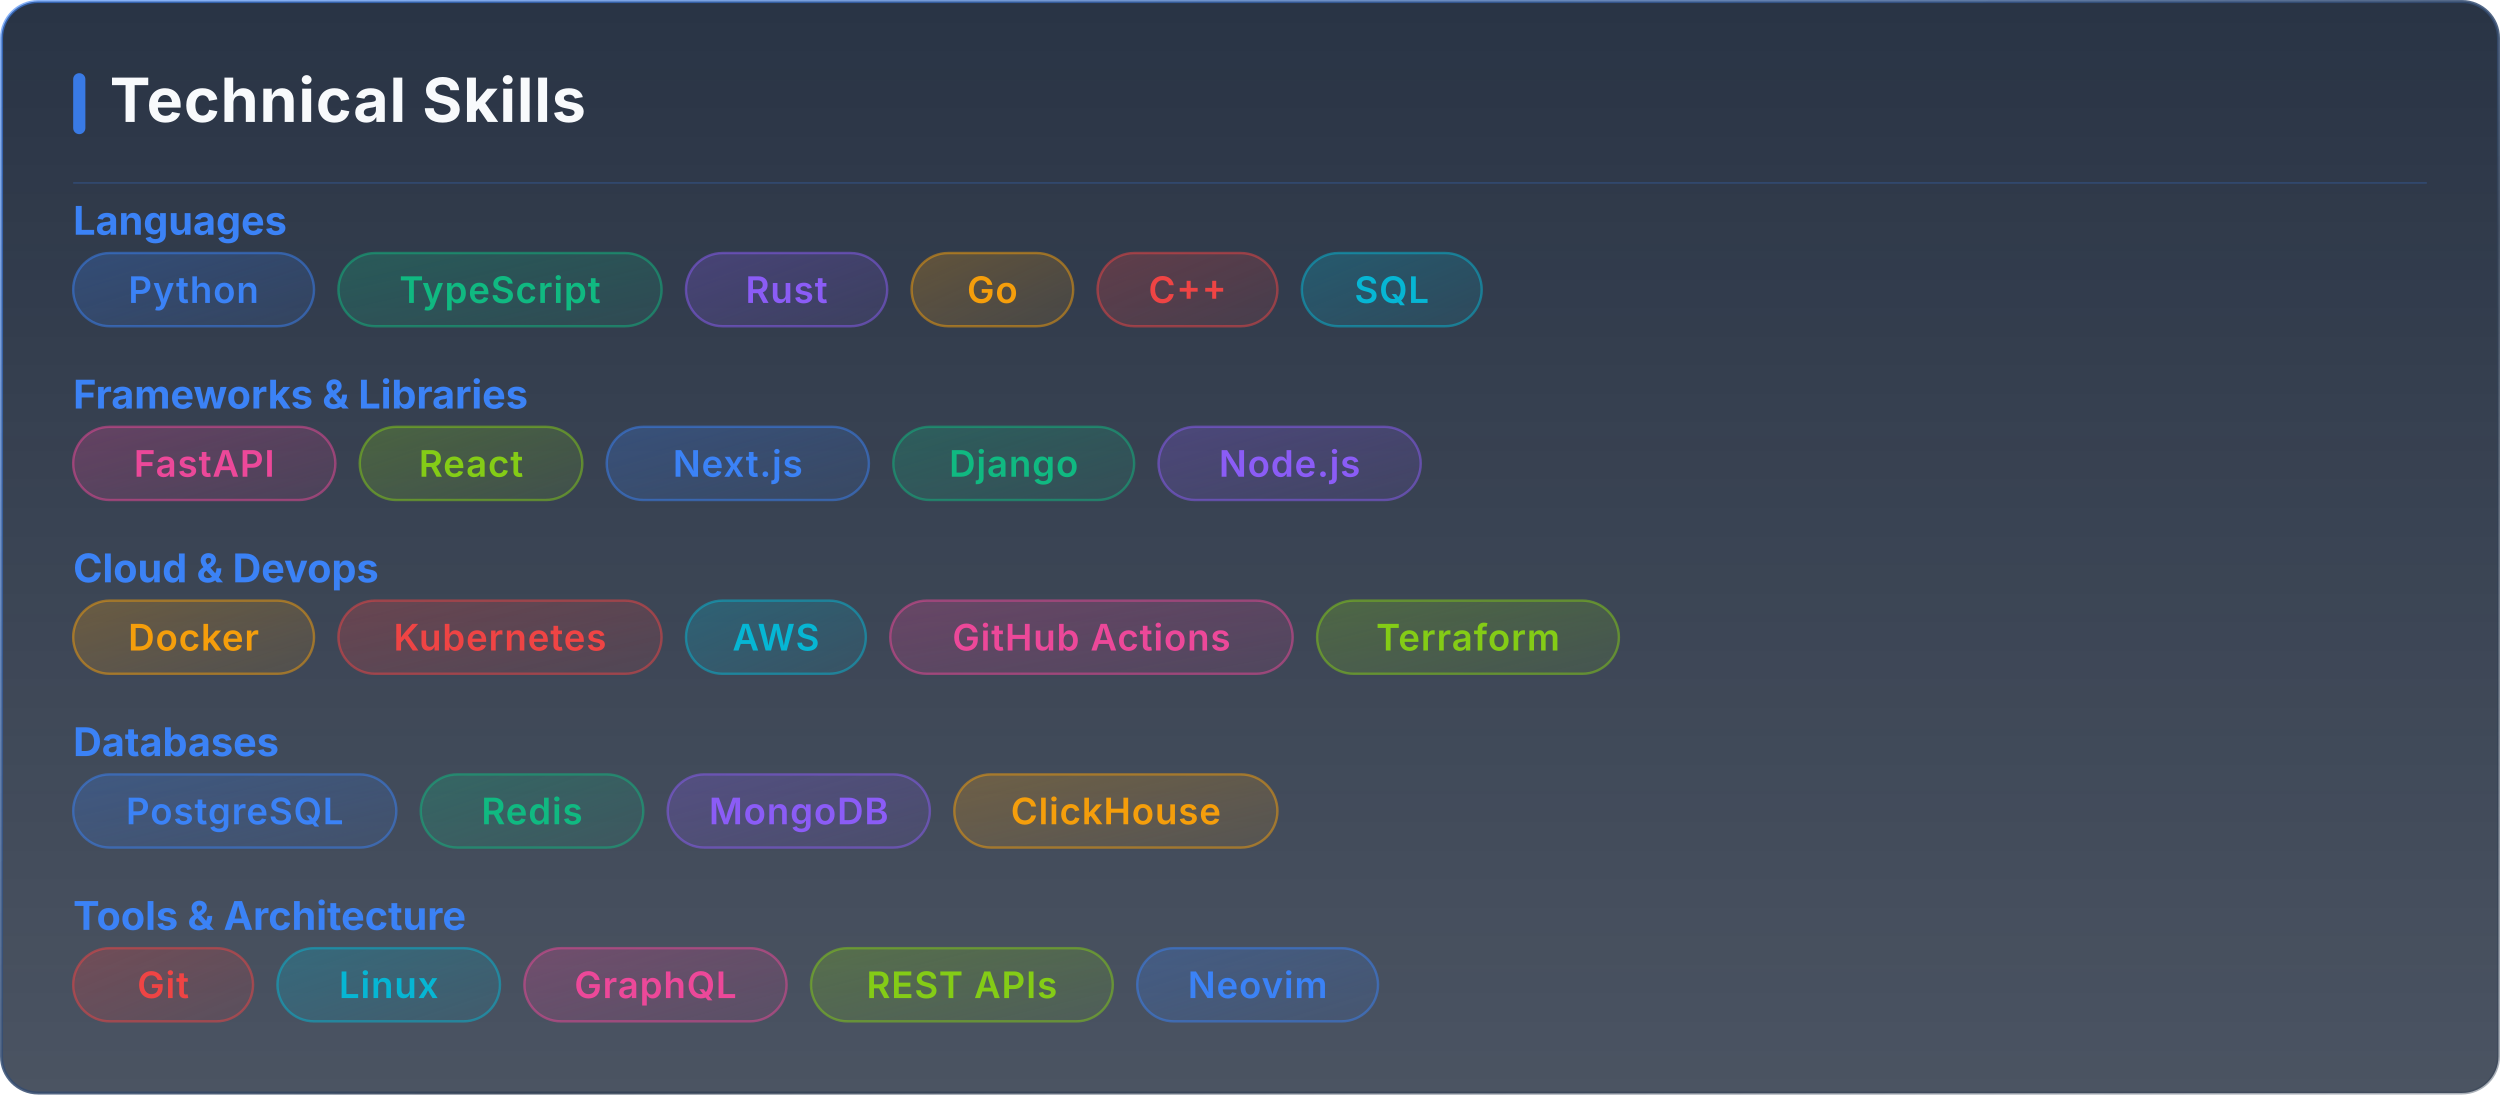
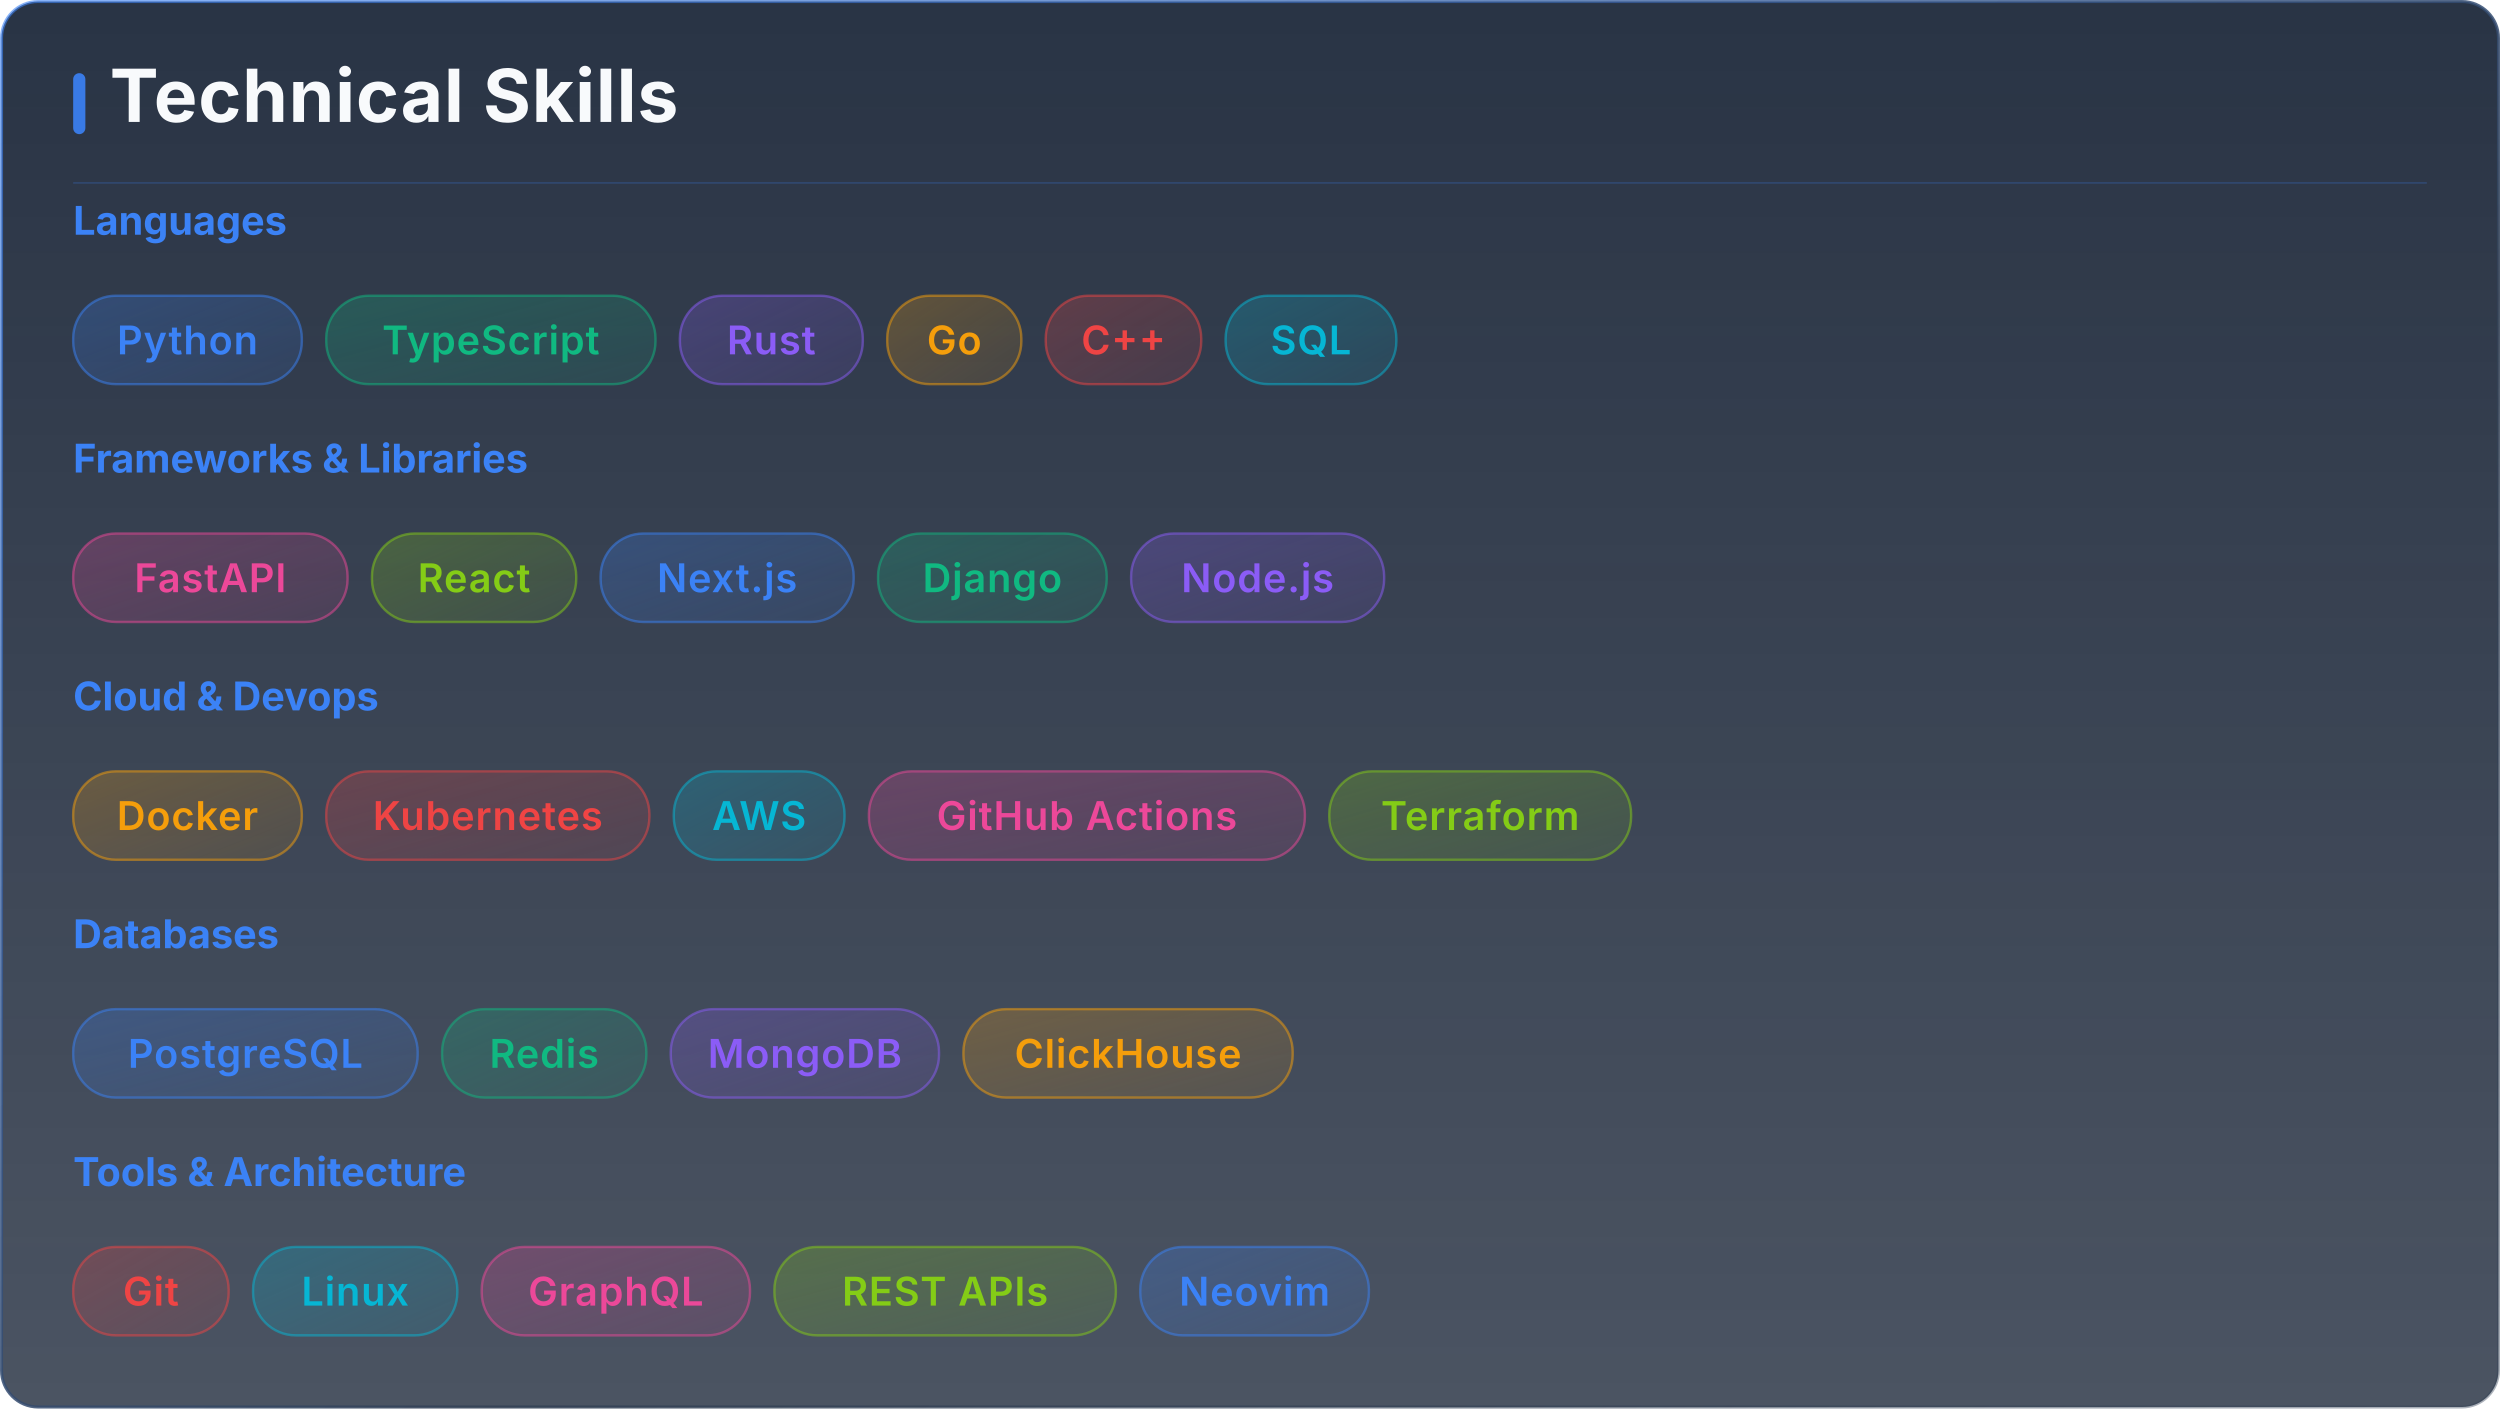
- <svg xmlns="http://www.w3.org/2000/svg" width="820" height="359" viewBox="0 0 820 359" role="img">
+ <svg xmlns="http://www.w3.org/2000/svg" width="820" height="462" viewBox="0 0 820 462" role="img">
  <defs>
    <linearGradient id="pf-progress-grad" x1="0%" y1="0%" x2="100%" y2="0%">
      <stop offset="0%" stop-color="#3B82F6" stop-opacity="0.75" />
      <stop offset="70%" stop-color="#3B82F6" />
      <stop offset="100%" stop-color="#EC4899" stop-opacity="0.9" />
    </linearGradient>
    <linearGradient id="pf-card-border" x1="0%" y1="0%" x2="100%" y2="100%">
      <stop offset="0%" stop-color="#3B82F6" stop-opacity="0.6" />
      <stop offset="60%" stop-color="#334155" stop-opacity="0.9" />
      <stop offset="100%" stop-color="#334155" stop-opacity="0.4" />
    </linearGradient>
    <linearGradient id="pf-card-bg" x1="0%" y1="0%" x2="0%" y2="100%">
      <stop offset="0%" stop-color="#1E293B" stop-opacity="0.95" />
      <stop offset="100%" stop-color="#1E293B" stop-opacity="0.8" />
    </linearGradient>
-     <linearGradient id="pf-card-gradient" x1="0%" y1="0%" x2="100%" y2="0%">
-       <stop offset="0%" stop-color="#3b0918" />
-       <stop offset="50%" stop-color="#1e1333" />
-       <stop offset="100%" stop-color="#091629" />
+     <linearGradient id="pf-card-gradient" x1="0%" y1="0%" x2="100%" y2="100%">
+       <stop offset="0%" stop-color="#1E293B" />
+       <stop offset="50%" stop-color="#0F172A" />
+       <stop offset="100%" stop-color="#1E293B" />
    </linearGradient>
    <linearGradient id="pf-track-bg" x1="0%" y1="0%" x2="100%" y2="0%">
      <stop offset="0%" stop-color="#94A3B8" stop-opacity="0.15" />
      <stop offset="100%" stop-color="#94A3B8" stop-opacity="0.08" />
    </linearGradient>
    <linearGradient id="pf-badge-0" x1="0%" y1="0%" x2="100%" y2="100%">
      <stop offset="0%" stop-color="#3B82F6" stop-opacity="0.25" />
      <stop offset="100%" stop-color="#3B82F6" stop-opacity="0.1" />
    </linearGradient>
    <linearGradient id="pf-badge-1" x1="0%" y1="0%" x2="100%" y2="100%">
      <stop offset="0%" stop-color="#10B981" stop-opacity="0.25" />
      <stop offset="100%" stop-color="#10B981" stop-opacity="0.1" />
    </linearGradient>
    <linearGradient id="pf-badge-2" x1="0%" y1="0%" x2="100%" y2="100%">
      <stop offset="0%" stop-color="#8B5CF6" stop-opacity="0.25" />
      <stop offset="100%" stop-color="#8B5CF6" stop-opacity="0.1" />
    </linearGradient>
    <linearGradient id="pf-badge-3" x1="0%" y1="0%" x2="100%" y2="100%">
      <stop offset="0%" stop-color="#F59E0B" stop-opacity="0.25" />
      <stop offset="100%" stop-color="#F59E0B" stop-opacity="0.1" />
    </linearGradient>
    <linearGradient id="pf-badge-4" x1="0%" y1="0%" x2="100%" y2="100%">
      <stop offset="0%" stop-color="#EF4444" stop-opacity="0.25" />
      <stop offset="100%" stop-color="#EF4444" stop-opacity="0.1" />
    </linearGradient>
    <linearGradient id="pf-badge-5" x1="0%" y1="0%" x2="100%" y2="100%">
      <stop offset="0%" stop-color="#06B6D4" stop-opacity="0.25" />
      <stop offset="100%" stop-color="#06B6D4" stop-opacity="0.1" />
    </linearGradient>
    <linearGradient id="pf-badge-6" x1="0%" y1="0%" x2="100%" y2="100%">
      <stop offset="0%" stop-color="#EC4899" stop-opacity="0.25" />
      <stop offset="100%" stop-color="#EC4899" stop-opacity="0.1" />
    </linearGradient>
    <linearGradient id="pf-badge-7" x1="0%" y1="0%" x2="100%" y2="100%">
      <stop offset="0%" stop-color="#84CC16" stop-opacity="0.25" />
      <stop offset="100%" stop-color="#84CC16" stop-opacity="0.1" />
    </linearGradient>
  </defs>
-   <svg x="0" y="0" width="820" height="359" viewBox="0 0 820 359" fill="none" role="group">
-     <rect x="0.5" y="0.5" width="819" height="358" fill="url(#pf-card-bg)" stroke="url(#pf-card-border)" stroke-width="1" rx="12" />
-     <rect x="24" y="24" width="4" height="20" rx="2" fill="#3B82F6" opacity="0.9" />
-     <text x="36" y="40" font-family="Inter, sans-serif" font-size="20" font-weight="700" fill="#F8FAFC" letter-spacing="0.3">Technical Skills</text>
-     <line x1="24" y1="60" x2="796" y2="60" stroke="#3B82F6" stroke-width="0.5" stroke-opacity="0.25" />
-     <text x="24" y="77" font-family="Inter, sans-serif" font-size="13" font-weight="700" fill="#3B82F6">Languages</text>
-     <g role="term">
-       <rect x="24" y="83" width="79" height="24" rx="12" fill="url(#pf-badge-0)" stroke="#3B82F6" stroke-width="0.8" stroke-opacity="0.5" />
-       <text x="63.5" y="95.0" font-family="Inter, sans-serif" font-size="12" fill="#3B82F6" text-anchor="middle" dominant-baseline="central" font-weight="600" letter-spacing="0.3">Python</text>
-     </g>
-     <g role="term">
-       <rect x="111" y="83" width="106" height="24" rx="12" fill="url(#pf-badge-1)" stroke="#10B981" stroke-width="0.8" stroke-opacity="0.5" />
-       <text x="164.0" y="95.0" font-family="Inter, sans-serif" font-size="12" fill="#10B981" text-anchor="middle" dominant-baseline="central" font-weight="600" letter-spacing="0.3">TypeScript</text>
-     </g>
-     <g role="term">
-       <rect x="225" y="83" width="66" height="24" rx="12" fill="url(#pf-badge-2)" stroke="#8B5CF6" stroke-width="0.8" stroke-opacity="0.5" />
-       <text x="258.0" y="95.0" font-family="Inter, sans-serif" font-size="12" fill="#8B5CF6" text-anchor="middle" dominant-baseline="central" font-weight="600" letter-spacing="0.3">Rust</text>
-     </g>
-     <g role="term">
-       <rect x="299" y="83" width="53" height="24" rx="12" fill="url(#pf-badge-3)" stroke="#F59E0B" stroke-width="0.8" stroke-opacity="0.5" />
-       <text x="325.5" y="95.0" font-family="Inter, sans-serif" font-size="12" fill="#F59E0B" text-anchor="middle" dominant-baseline="central" font-weight="600" letter-spacing="0.3">Go</text>
-     </g>
-     <g role="term">
-       <rect x="360" y="83" width="59" height="24" rx="12" fill="url(#pf-badge-4)" stroke="#EF4444" stroke-width="0.8" stroke-opacity="0.5" />
-       <text x="389.5" y="95.0" font-family="Inter, sans-serif" font-size="12" fill="#EF4444" text-anchor="middle" dominant-baseline="central" font-weight="600" letter-spacing="0.3">C++</text>
-     </g>
-     <g role="term">
-       <rect x="427" y="83" width="59" height="24" rx="12" fill="url(#pf-badge-5)" stroke="#06B6D4" stroke-width="0.8" stroke-opacity="0.5" />
-       <text x="456.5" y="95.0" font-family="Inter, sans-serif" font-size="12" fill="#06B6D4" text-anchor="middle" dominant-baseline="central" font-weight="600" letter-spacing="0.3">SQL</text>
-     </g>
-     <text x="24" y="134" font-family="Inter, sans-serif" font-size="13" font-weight="700" fill="#3B82F6">Frameworks &amp; Libraries</text>
-     <g role="term">
-       <rect x="24" y="140" width="86" height="24" rx="12" fill="url(#pf-badge-6)" stroke="#EC4899" stroke-width="0.8" stroke-opacity="0.5" />
-       <text x="67.0" y="152.0" font-family="Inter, sans-serif" font-size="12" fill="#EC4899" text-anchor="middle" dominant-baseline="central" font-weight="600" letter-spacing="0.3">FastAPI</text>
-     </g>
-     <g role="term">
-       <rect x="118" y="140" width="73" height="24" rx="12" fill="url(#pf-badge-7)" stroke="#84CC16" stroke-width="0.8" stroke-opacity="0.5" />
-       <text x="154.5" y="152.0" font-family="Inter, sans-serif" font-size="12" fill="#84CC16" text-anchor="middle" dominant-baseline="central" font-weight="600" letter-spacing="0.3">React</text>
-     </g>
-     <g role="term">
-       <rect x="199" y="140" width="86" height="24" rx="12" fill="url(#pf-badge-0)" stroke="#3B82F6" stroke-width="0.8" stroke-opacity="0.5" />
-       <text x="242.0" y="152.0" font-family="Inter, sans-serif" font-size="12" fill="#3B82F6" text-anchor="middle" dominant-baseline="central" font-weight="600" letter-spacing="0.3">Next.js</text>
-     </g>
-     <g role="term">
-       <rect x="293" y="140" width="79" height="24" rx="12" fill="url(#pf-badge-1)" stroke="#10B981" stroke-width="0.8" stroke-opacity="0.5" />
-       <text x="332.5" y="152.0" font-family="Inter, sans-serif" font-size="12" fill="#10B981" text-anchor="middle" dominant-baseline="central" font-weight="600" letter-spacing="0.3">Django</text>
-     </g>
-     <g role="term">
-       <rect x="380" y="140" width="86" height="24" rx="12" fill="url(#pf-badge-2)" stroke="#8B5CF6" stroke-width="0.8" stroke-opacity="0.5" />
-       <text x="423.0" y="152.0" font-family="Inter, sans-serif" font-size="12" fill="#8B5CF6" text-anchor="middle" dominant-baseline="central" font-weight="600" letter-spacing="0.3">Node.js</text>
-     </g>
-     <text x="24" y="191" font-family="Inter, sans-serif" font-size="13" font-weight="700" fill="#3B82F6">Cloud &amp; Devops</text>
-     <g role="term">
-       <rect x="24" y="197" width="79" height="24" rx="12" fill="url(#pf-badge-3)" stroke="#F59E0B" stroke-width="0.8" stroke-opacity="0.5" />
-       <text x="63.5" y="209.0" font-family="Inter, sans-serif" font-size="12" fill="#F59E0B" text-anchor="middle" dominant-baseline="central" font-weight="600" letter-spacing="0.3">Docker</text>
-     </g>
-     <g role="term">
-       <rect x="111" y="197" width="106" height="24" rx="12" fill="url(#pf-badge-4)" stroke="#EF4444" stroke-width="0.8" stroke-opacity="0.5" />
-       <text x="164.0" y="209.0" font-family="Inter, sans-serif" font-size="12" fill="#EF4444" text-anchor="middle" dominant-baseline="central" font-weight="600" letter-spacing="0.3">Kubernetes</text>
-     </g>
-     <g role="term">
-       <rect x="225" y="197" width="59" height="24" rx="12" fill="url(#pf-badge-5)" stroke="#06B6D4" stroke-width="0.8" stroke-opacity="0.5" />
-       <text x="254.5" y="209.0" font-family="Inter, sans-serif" font-size="12" fill="#06B6D4" text-anchor="middle" dominant-baseline="central" font-weight="600" letter-spacing="0.3">AWS</text>
-     </g>
-     <g role="term">
-       <rect x="292" y="197" width="132" height="24" rx="12" fill="url(#pf-badge-6)" stroke="#EC4899" stroke-width="0.8" stroke-opacity="0.5" />
-       <text x="358.0" y="209.0" font-family="Inter, sans-serif" font-size="12" fill="#EC4899" text-anchor="middle" dominant-baseline="central" font-weight="600" letter-spacing="0.3">GitHub Actions</text>
-     </g>
-     <g role="term">
-       <rect x="432" y="197" width="99" height="24" rx="12" fill="url(#pf-badge-7)" stroke="#84CC16" stroke-width="0.8" stroke-opacity="0.5" />
-       <text x="481.5" y="209.0" font-family="Inter, sans-serif" font-size="12" fill="#84CC16" text-anchor="middle" dominant-baseline="central" font-weight="600" letter-spacing="0.3">Terraform</text>
-     </g>
-     <text x="24" y="248" font-family="Inter, sans-serif" font-size="13" font-weight="700" fill="#3B82F6">Databases</text>
-     <g role="term">
-       <rect x="24" y="254" width="106" height="24" rx="12" fill="url(#pf-badge-0)" stroke="#3B82F6" stroke-width="0.8" stroke-opacity="0.5" />
-       <text x="77.0" y="266.0" font-family="Inter, sans-serif" font-size="12" fill="#3B82F6" text-anchor="middle" dominant-baseline="central" font-weight="600" letter-spacing="0.3">PostgreSQL</text>
-     </g>
-     <g role="term">
-       <rect x="138" y="254" width="73" height="24" rx="12" fill="url(#pf-badge-1)" stroke="#10B981" stroke-width="0.8" stroke-opacity="0.5" />
-       <text x="174.5" y="266.0" font-family="Inter, sans-serif" font-size="12" fill="#10B981" text-anchor="middle" dominant-baseline="central" font-weight="600" letter-spacing="0.3">Redis</text>
-     </g>
-     <g role="term">
-       <rect x="219" y="254" width="86" height="24" rx="12" fill="url(#pf-badge-2)" stroke="#8B5CF6" stroke-width="0.8" stroke-opacity="0.5" />
-       <text x="262.0" y="266.0" font-family="Inter, sans-serif" font-size="12" fill="#8B5CF6" text-anchor="middle" dominant-baseline="central" font-weight="600" letter-spacing="0.3">MongoDB</text>
-     </g>
-     <g role="term">
-       <rect x="313" y="254" width="106" height="24" rx="12" fill="url(#pf-badge-3)" stroke="#F59E0B" stroke-width="0.8" stroke-opacity="0.5" />
-       <text x="366.0" y="266.0" font-family="Inter, sans-serif" font-size="12" fill="#F59E0B" text-anchor="middle" dominant-baseline="central" font-weight="600" letter-spacing="0.3">ClickHouse</text>
-     </g>
-     <text x="24" y="305" font-family="Inter, sans-serif" font-size="13" font-weight="700" fill="#3B82F6">Tools &amp; Architecture</text>
-     <g role="term">
-       <rect x="24" y="311" width="59" height="24" rx="12" fill="url(#pf-badge-4)" stroke="#EF4444" stroke-width="0.8" stroke-opacity="0.5" />
-       <text x="53.5" y="323.0" font-family="Inter, sans-serif" font-size="12" fill="#EF4444" text-anchor="middle" dominant-baseline="central" font-weight="600" letter-spacing="0.3">Git</text>
-     </g>
-     <g role="term">
-       <rect x="91" y="311" width="73" height="24" rx="12" fill="url(#pf-badge-5)" stroke="#06B6D4" stroke-width="0.8" stroke-opacity="0.5" />
-       <text x="127.5" y="323.0" font-family="Inter, sans-serif" font-size="12" fill="#06B6D4" text-anchor="middle" dominant-baseline="central" font-weight="600" letter-spacing="0.3">Linux</text>
-     </g>
-     <g role="term">
-       <rect x="172" y="311" width="86" height="24" rx="12" fill="url(#pf-badge-6)" stroke="#EC4899" stroke-width="0.8" stroke-opacity="0.5" />
-       <text x="215.0" y="323.0" font-family="Inter, sans-serif" font-size="12" fill="#EC4899" text-anchor="middle" dominant-baseline="central" font-weight="600" letter-spacing="0.3">GraphQL</text>
-     </g>
-     <g role="term">
-       <rect x="266" y="311" width="99" height="24" rx="12" fill="url(#pf-badge-7)" stroke="#84CC16" stroke-width="0.8" stroke-opacity="0.5" />
-       <text x="315.5" y="323.0" font-family="Inter, sans-serif" font-size="12" fill="#84CC16" text-anchor="middle" dominant-baseline="central" font-weight="600" letter-spacing="0.3">REST APIs</text>
-     </g>
-     <g role="term">
-       <rect x="373" y="311" width="79" height="24" rx="12" fill="url(#pf-badge-0)" stroke="#3B82F6" stroke-width="0.8" stroke-opacity="0.5" />
-       <text x="412.5" y="323.0" font-family="Inter, sans-serif" font-size="12" fill="#3B82F6" text-anchor="middle" dominant-baseline="central" font-weight="600" letter-spacing="0.3">Neovim</text>
+   <svg width="820" height="462" viewBox="0 0 820 462" fill="none">
+     <defs>
+       <linearGradient id="pf-progress-grad" x1="0%" y1="0%" x2="100%" y2="0%">
+         <stop offset="0%" stop-color="#3B82F6" stop-opacity="0.75" />
+         <stop offset="70%" stop-color="#3B82F6" />
+         <stop offset="100%" stop-color="#EC4899" stop-opacity="0.9" />
+       </linearGradient>
+       <linearGradient id="pf-card-border" x1="0%" y1="0%" x2="100%" y2="100%">
+         <stop offset="0%" stop-color="#3B82F6" stop-opacity="0.6" />
+         <stop offset="60%" stop-color="#334155" stop-opacity="0.9" />
+         <stop offset="100%" stop-color="#334155" stop-opacity="0.4" />
+       </linearGradient>
+       <linearGradient id="pf-card-bg" x1="0%" y1="0%" x2="0%" y2="100%">
+         <stop offset="0%" stop-color="#1E293B" stop-opacity="0.95" />
+         <stop offset="100%" stop-color="#1E293B" stop-opacity="0.8" />
+       </linearGradient>
+       <linearGradient id="pf-card-gradient" x1="0%" y1="0%" x2="100%" y2="100%">
+         <stop offset="0%" stop-color="#1E293B" />
+         <stop offset="50%" stop-color="#0F172A" />
+         <stop offset="100%" stop-color="#1E293B" />
+       </linearGradient>
+       <linearGradient id="pf-track-bg" x1="0%" y1="0%" x2="100%" y2="0%">
+         <stop offset="0%" stop-color="#94A3B8" stop-opacity="0.15" />
+         <stop offset="100%" stop-color="#94A3B8" stop-opacity="0.08" />
+       </linearGradient>
+       <linearGradient id="pf-badge-0" x1="0%" y1="0%" x2="100%" y2="100%">
+         <stop offset="0%" stop-color="#3B82F6" stop-opacity="0.25" />
+         <stop offset="100%" stop-color="#3B82F6" stop-opacity="0.1" />
+       </linearGradient>
+       <linearGradient id="pf-badge-1" x1="0%" y1="0%" x2="100%" y2="100%">
+         <stop offset="0%" stop-color="#10B981" stop-opacity="0.25" />
+         <stop offset="100%" stop-color="#10B981" stop-opacity="0.1" />
+       </linearGradient>
+       <linearGradient id="pf-badge-2" x1="0%" y1="0%" x2="100%" y2="100%">
+         <stop offset="0%" stop-color="#8B5CF6" stop-opacity="0.25" />
+         <stop offset="100%" stop-color="#8B5CF6" stop-opacity="0.1" />
+       </linearGradient>
+       <linearGradient id="pf-badge-3" x1="0%" y1="0%" x2="100%" y2="100%">
+         <stop offset="0%" stop-color="#F59E0B" stop-opacity="0.25" />
+         <stop offset="100%" stop-color="#F59E0B" stop-opacity="0.1" />
+       </linearGradient>
+       <linearGradient id="pf-badge-4" x1="0%" y1="0%" x2="100%" y2="100%">
+         <stop offset="0%" stop-color="#EF4444" stop-opacity="0.25" />
+         <stop offset="100%" stop-color="#EF4444" stop-opacity="0.1" />
+       </linearGradient>
+       <linearGradient id="pf-badge-5" x1="0%" y1="0%" x2="100%" y2="100%">
+         <stop offset="0%" stop-color="#06B6D4" stop-opacity="0.25" />
+         <stop offset="100%" stop-color="#06B6D4" stop-opacity="0.1" />
+       </linearGradient>
+       <linearGradient id="pf-badge-6" x1="0%" y1="0%" x2="100%" y2="100%">
+         <stop offset="0%" stop-color="#EC4899" stop-opacity="0.25" />
+         <stop offset="100%" stop-color="#EC4899" stop-opacity="0.1" />
+       </linearGradient>
+       <linearGradient id="pf-badge-7" x1="0%" y1="0%" x2="100%" y2="100%">
+         <stop offset="0%" stop-color="#84CC16" stop-opacity="0.25" />
+         <stop offset="100%" stop-color="#84CC16" stop-opacity="0.1" />
+       </linearGradient>
+     </defs>
+     <g role="group" data-pf-id="card_8f6e57">
+       <rect x="0.5" y="0.5" width="819" height="461" fill="url(#pf-card-bg)" stroke="url(#pf-card-border)" stroke-width="1" rx="12" />
+       <rect x="24" y="24" width="4" height="20" rx="2" fill="#3B82F6" opacity="0.9" />
+       <text x="36" y="40" font-family="Inter, sans-serif" font-size="24" font-weight="700" fill="#F8FAFC" letter-spacing="0.3">Technical Skills</text>
+       <line x1="24" y1="60" x2="796" y2="60" stroke="#3B82F6" stroke-width="0.5" stroke-opacity="0.25" />
+       <g data-pf-id="column_e1e439">
+         <text x="24" y="77" font-family="Inter, sans-serif" font-size="13" font-weight="700" fill="#3B82F6" data-pf-id="text_490888">Languages</text>
+         <g data-pf-id="wrap_9e8643">
+           <g role="term" data-pf-id="badge_f3f1b3">
+             <rect x="24" y="97" width="75" height="29" rx="14" fill="url(#pf-badge-0)" stroke="#3B82F6" stroke-width="0.8" stroke-opacity="0.5" />
+             <text x="61.5" y="111.5" font-family="Inter, sans-serif" font-size="13" fill="#3B82F6" text-anchor="middle" dominant-baseline="central" font-weight="600" letter-spacing="0.3">Python</text>
+           </g>
+           <g role="term" data-pf-id="badge_e86841">
+             <rect x="107" y="97" width="108" height="29" rx="14" fill="url(#pf-badge-1)" stroke="#10B981" stroke-width="0.8" stroke-opacity="0.5" />
+             <text x="161.0" y="111.5" font-family="Inter, sans-serif" font-size="13" fill="#10B981" text-anchor="middle" dominant-baseline="central" font-weight="600" letter-spacing="0.3">TypeScript</text>
+           </g>
+           <g role="term" data-pf-id="badge_2cf70b">
+             <rect x="223" y="97" width="60" height="29" rx="14" fill="url(#pf-badge-2)" stroke="#8B5CF6" stroke-width="0.8" stroke-opacity="0.5" />
+             <text x="253.0" y="111.5" font-family="Inter, sans-serif" font-size="13" fill="#8B5CF6" text-anchor="middle" dominant-baseline="central" font-weight="600" letter-spacing="0.3">Rust</text>
+           </g>
+           <g role="term" data-pf-id="badge_cf845d">
+             <rect x="291" y="97" width="44" height="29" rx="14" fill="url(#pf-badge-3)" stroke="#F59E0B" stroke-width="0.8" stroke-opacity="0.5" />
+             <text x="313.0" y="111.5" font-family="Inter, sans-serif" font-size="13" fill="#F59E0B" text-anchor="middle" dominant-baseline="central" font-weight="600" letter-spacing="0.3">Go</text>
+           </g>
+           <g role="term" data-pf-id="badge_d584d1">
+             <rect x="343" y="97" width="51" height="29" rx="14" fill="url(#pf-badge-4)" stroke="#EF4444" stroke-width="0.8" stroke-opacity="0.5" />
+             <text x="368.5" y="111.5" font-family="Inter, sans-serif" font-size="13" fill="#EF4444" text-anchor="middle" dominant-baseline="central" font-weight="600" letter-spacing="0.3">C++</text>
+           </g>
+           <g role="term" data-pf-id="badge_94265d">
+             <rect x="402" y="97" width="56" height="29" rx="14" fill="url(#pf-badge-5)" stroke="#06B6D4" stroke-width="0.8" stroke-opacity="0.5" />
+             <text x="430.0" y="111.5" font-family="Inter, sans-serif" font-size="13" fill="#06B6D4" text-anchor="middle" dominant-baseline="central" font-weight="600" letter-spacing="0.3">SQL</text>
+           </g>
+         </g>
+         <text x="24" y="155" font-family="Inter, sans-serif" font-size="13" font-weight="700" fill="#3B82F6" data-pf-id="text_73c028">Frameworks &amp; Libraries</text>
+         <g data-pf-id="wrap_d25ee5">
+           <g role="term" data-pf-id="badge_6a385b">
+             <rect x="24" y="175" width="90" height="29" rx="14" fill="url(#pf-badge-6)" stroke="#EC4899" stroke-width="0.8" stroke-opacity="0.5" />
+             <text x="69.0" y="189.5" font-family="Inter, sans-serif" font-size="13" fill="#EC4899" text-anchor="middle" dominant-baseline="central" font-weight="600" letter-spacing="0.3">FastAPI</text>
+           </g>
+           <g role="term" data-pf-id="badge_5a6858">
+             <rect x="122" y="175" width="67" height="29" rx="14" fill="url(#pf-badge-7)" stroke="#84CC16" stroke-width="0.8" stroke-opacity="0.5" />
+             <text x="155.5" y="189.5" font-family="Inter, sans-serif" font-size="13" fill="#84CC16" text-anchor="middle" dominant-baseline="central" font-weight="600" letter-spacing="0.3">React</text>
+           </g>
+           <g role="term" data-pf-id="badge_81374c">
+             <rect x="197" y="175" width="83" height="29" rx="14" fill="url(#pf-badge-0)" stroke="#3B82F6" stroke-width="0.8" stroke-opacity="0.5" />
+             <text x="238.5" y="189.5" font-family="Inter, sans-serif" font-size="13" fill="#3B82F6" text-anchor="middle" dominant-baseline="central" font-weight="600" letter-spacing="0.3">Next.js</text>
+           </g>
+           <g role="term" data-pf-id="badge_bd8b79">
+             <rect x="288" y="175" width="75" height="29" rx="14" fill="url(#pf-badge-1)" stroke="#10B981" stroke-width="0.8" stroke-opacity="0.5" />
+             <text x="325.5" y="189.5" font-family="Inter, sans-serif" font-size="13" fill="#10B981" text-anchor="middle" dominant-baseline="central" font-weight="600" letter-spacing="0.3">Django</text>
+           </g>
+           <g role="term" data-pf-id="badge_b8f8e0">
+             <rect x="371" y="175" width="83" height="29" rx="14" fill="url(#pf-badge-2)" stroke="#8B5CF6" stroke-width="0.8" stroke-opacity="0.5" />
+             <text x="412.5" y="189.5" font-family="Inter, sans-serif" font-size="13" fill="#8B5CF6" text-anchor="middle" dominant-baseline="central" font-weight="600" letter-spacing="0.3">Node.js</text>
+           </g>
+         </g>
+         <text x="24" y="233" font-family="Inter, sans-serif" font-size="13" font-weight="700" fill="#3B82F6" data-pf-id="text_8eb3b3">Cloud &amp; Devops</text>
+         <g data-pf-id="wrap_2961d3">
+           <g role="term" data-pf-id="badge_e2dda7">
+             <rect x="24" y="253" width="75" height="29" rx="14" fill="url(#pf-badge-3)" stroke="#F59E0B" stroke-width="0.8" stroke-opacity="0.5" />
+             <text x="61.5" y="267.5" font-family="Inter, sans-serif" font-size="13" fill="#F59E0B" text-anchor="middle" dominant-baseline="central" font-weight="600" letter-spacing="0.3">Docker</text>
+           </g>
+           <g role="term" data-pf-id="badge_608338">
+             <rect x="107" y="253" width="106" height="29" rx="14" fill="url(#pf-badge-4)" stroke="#EF4444" stroke-width="0.8" stroke-opacity="0.5" />
+             <text x="160.0" y="267.5" font-family="Inter, sans-serif" font-size="13" fill="#EF4444" text-anchor="middle" dominant-baseline="central" font-weight="600" letter-spacing="0.3">Kubernetes</text>
+           </g>
+           <g role="term" data-pf-id="badge_c4b8c5">
+             <rect x="221" y="253" width="56" height="29" rx="14" fill="url(#pf-badge-5)" stroke="#06B6D4" stroke-width="0.8" stroke-opacity="0.5" />
+             <text x="249.0" y="267.5" font-family="Inter, sans-serif" font-size="13" fill="#06B6D4" text-anchor="middle" dominant-baseline="central" font-weight="600" letter-spacing="0.3">AWS</text>
+           </g>
+           <g role="term" data-pf-id="badge_242910">
+             <rect x="285" y="253" width="143" height="29" rx="14" fill="url(#pf-badge-6)" stroke="#EC4899" stroke-width="0.8" stroke-opacity="0.5" />
+             <text x="356.5" y="267.5" font-family="Inter, sans-serif" font-size="13" fill="#EC4899" text-anchor="middle" dominant-baseline="central" font-weight="600" letter-spacing="0.3">GitHub Actions</text>
+           </g>
+           <g role="term" data-pf-id="badge_e1efb6">
+             <rect x="436" y="253" width="99" height="29" rx="14" fill="url(#pf-badge-7)" stroke="#84CC16" stroke-width="0.8" stroke-opacity="0.5" />
+             <text x="485.5" y="267.5" font-family="Inter, sans-serif" font-size="13" fill="#84CC16" text-anchor="middle" dominant-baseline="central" font-weight="600" letter-spacing="0.3">Terraform</text>
+           </g>
+         </g>
+         <text x="24" y="311" font-family="Inter, sans-serif" font-size="13" font-weight="700" fill="#3B82F6" data-pf-id="text_14768f">Databases</text>
+         <g data-pf-id="wrap_f2d0af">
+           <g role="term" data-pf-id="badge_c1fec2">
+             <rect x="24" y="331" width="113" height="29" rx="14" fill="url(#pf-badge-0)" stroke="#3B82F6" stroke-width="0.8" stroke-opacity="0.5" />
+             <text x="80.5" y="345.5" font-family="Inter, sans-serif" font-size="13" fill="#3B82F6" text-anchor="middle" dominant-baseline="central" font-weight="600" letter-spacing="0.3">PostgreSQL</text>
+           </g>
+           <g role="term" data-pf-id="badge_6f57d9">
+             <rect x="145" y="331" width="67" height="29" rx="14" fill="url(#pf-badge-1)" stroke="#10B981" stroke-width="0.8" stroke-opacity="0.5" />
+             <text x="178.5" y="345.5" font-family="Inter, sans-serif" font-size="13" fill="#10B981" text-anchor="middle" dominant-baseline="central" font-weight="600" letter-spacing="0.3">Redis</text>
+           </g>
+           <g role="term" data-pf-id="badge_02f8ab">
+             <rect x="220" y="331" width="88" height="29" rx="14" fill="url(#pf-badge-2)" stroke="#8B5CF6" stroke-width="0.8" stroke-opacity="0.5" />
+             <text x="264.0" y="345.5" font-family="Inter, sans-serif" font-size="13" fill="#8B5CF6" text-anchor="middle" dominant-baseline="central" font-weight="600" letter-spacing="0.3">MongoDB</text>
+           </g>
+           <g role="term" data-pf-id="badge_b11806">
+             <rect x="316" y="331" width="108" height="29" rx="14" fill="url(#pf-badge-3)" stroke="#F59E0B" stroke-width="0.8" stroke-opacity="0.5" />
+             <text x="370.0" y="345.5" font-family="Inter, sans-serif" font-size="13" fill="#F59E0B" text-anchor="middle" dominant-baseline="central" font-weight="600" letter-spacing="0.3">ClickHouse</text>
+           </g>
+         </g>
+         <text x="24" y="389" font-family="Inter, sans-serif" font-size="13" font-weight="700" fill="#3B82F6" data-pf-id="text_fb12e3">Tools &amp; Architecture</text>
+         <g data-pf-id="wrap_51e4aa">
+           <g role="term" data-pf-id="badge_2db2ec">
+             <rect x="24" y="409" width="51" height="29" rx="14" fill="url(#pf-badge-4)" stroke="#EF4444" stroke-width="0.8" stroke-opacity="0.5" />
+             <text x="49.5" y="423.5" font-family="Inter, sans-serif" font-size="13" fill="#EF4444" text-anchor="middle" dominant-baseline="central" font-weight="600" letter-spacing="0.3">Git</text>
+           </g>
+           <g role="term" data-pf-id="badge_9e54e8">
+             <rect x="83" y="409" width="67" height="29" rx="14" fill="url(#pf-badge-5)" stroke="#06B6D4" stroke-width="0.8" stroke-opacity="0.5" />
+             <text x="116.5" y="423.5" font-family="Inter, sans-serif" font-size="13" fill="#06B6D4" text-anchor="middle" dominant-baseline="central" font-weight="600" letter-spacing="0.3">Linux</text>
+           </g>
+           <g role="term" data-pf-id="badge_6a8574">
+             <rect x="158" y="409" width="88" height="29" rx="14" fill="url(#pf-badge-6)" stroke="#EC4899" stroke-width="0.8" stroke-opacity="0.5" />
+             <text x="202.0" y="423.5" font-family="Inter, sans-serif" font-size="13" fill="#EC4899" text-anchor="middle" dominant-baseline="central" font-weight="600" letter-spacing="0.3">GraphQL</text>
+           </g>
+           <g role="term" data-pf-id="badge_092969">
+             <rect x="254" y="409" width="112" height="29" rx="14" fill="url(#pf-badge-7)" stroke="#84CC16" stroke-width="0.8" stroke-opacity="0.5" />
+             <text x="310.0" y="423.5" font-family="Inter, sans-serif" font-size="13" fill="#84CC16" text-anchor="middle" dominant-baseline="central" font-weight="600" letter-spacing="0.3">REST APIs</text>
+           </g>
+           <g role="term" data-pf-id="badge_2ab8e9">
+             <rect x="374" y="409" width="75" height="29" rx="14" fill="url(#pf-badge-0)" stroke="#3B82F6" stroke-width="0.8" stroke-opacity="0.5" />
+             <text x="411.5" y="423.5" font-family="Inter, sans-serif" font-size="13" fill="#3B82F6" text-anchor="middle" dominant-baseline="central" font-weight="600" letter-spacing="0.3">Neovim</text>
+           </g>
+         </g>
+       </g>
    </g>
  </svg>
</svg>
